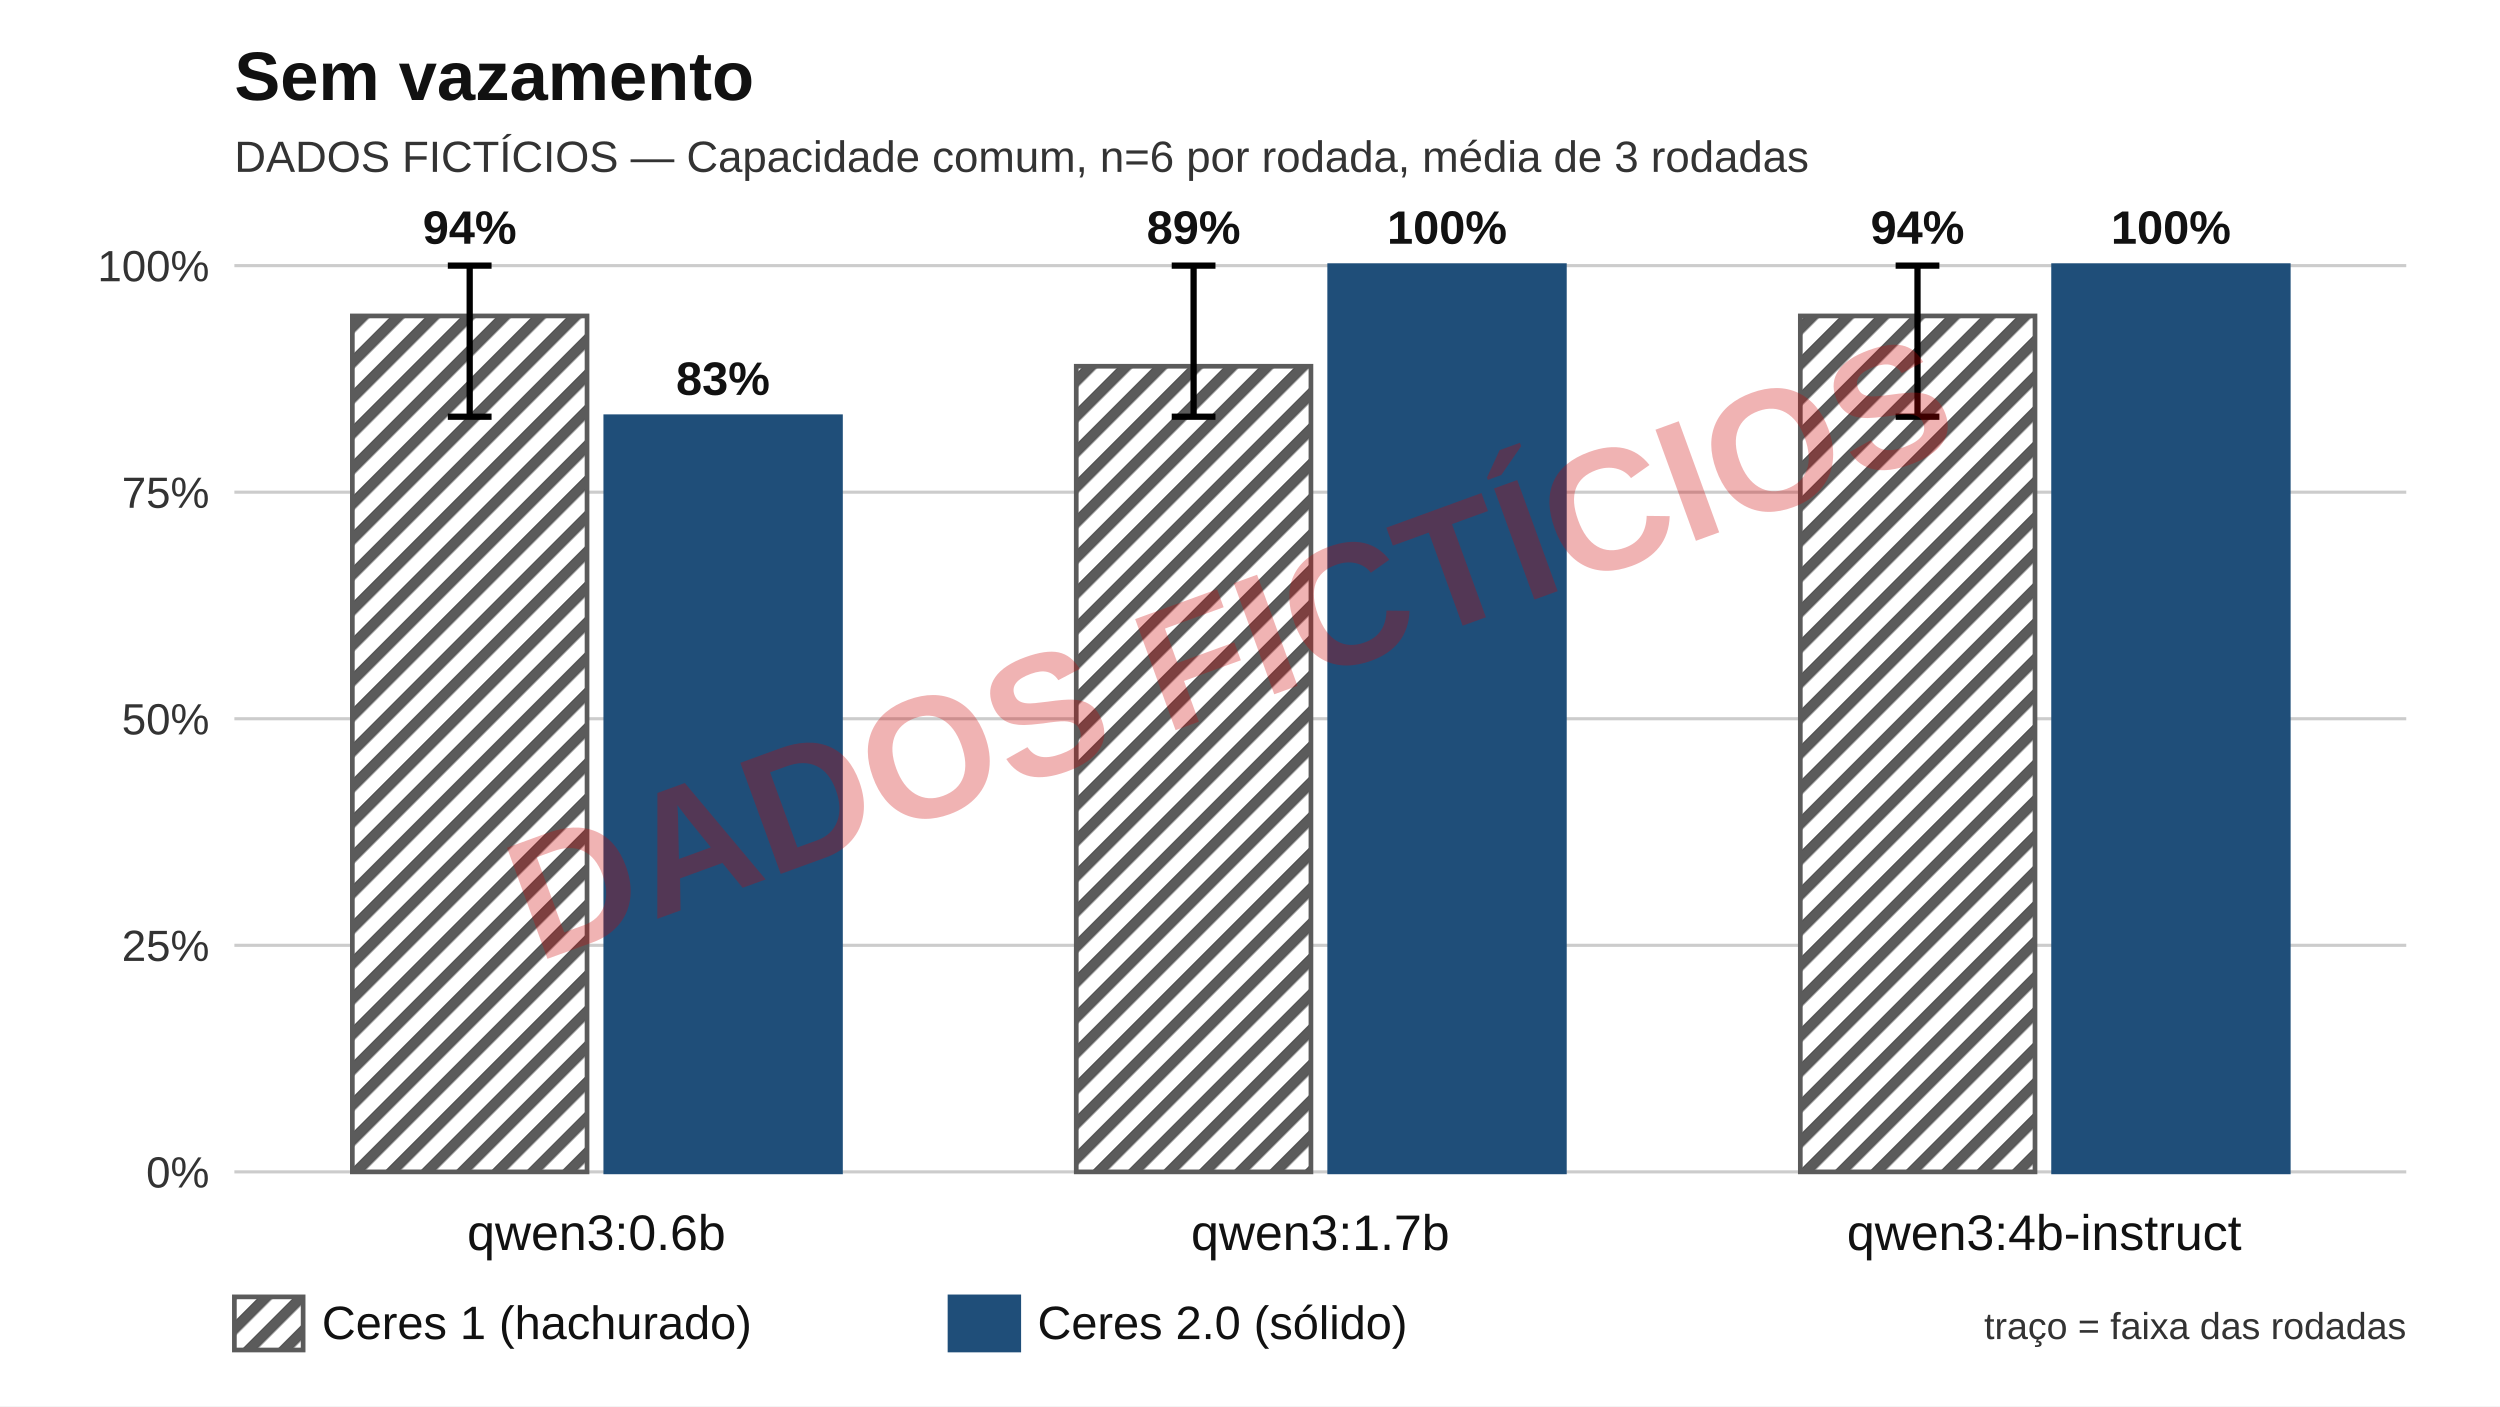
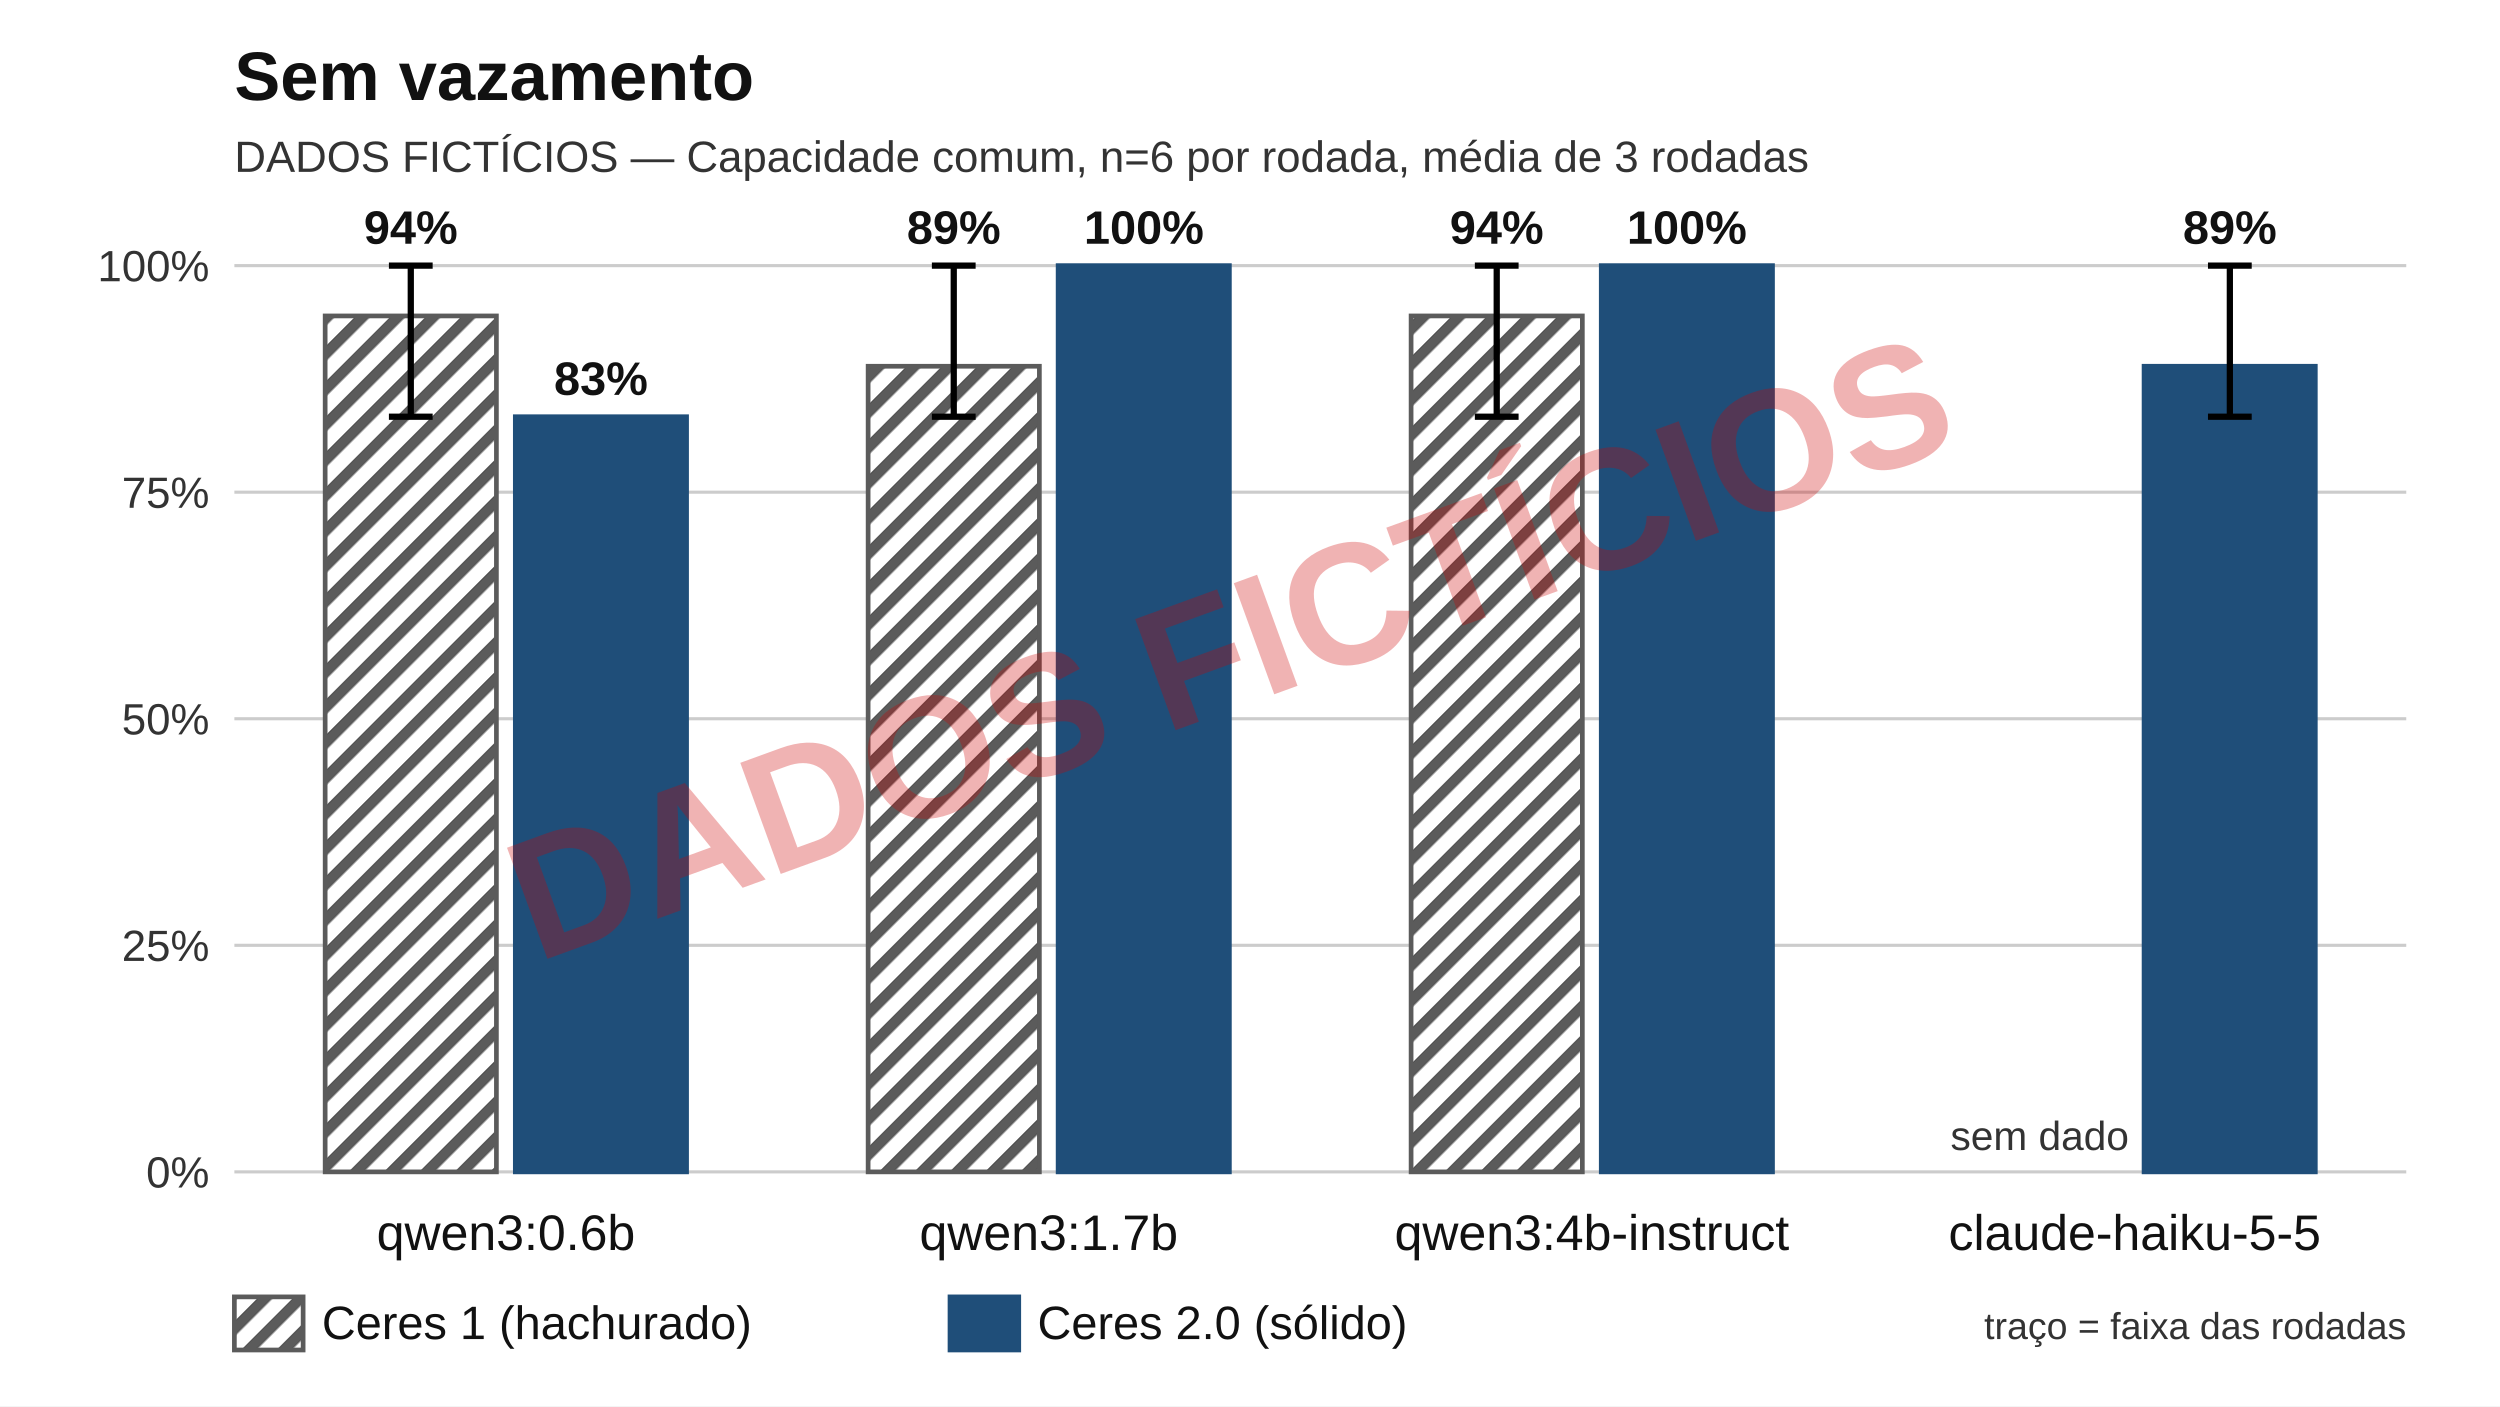
<svg xmlns="http://www.w3.org/2000/svg" viewBox="0 0 1600 900" width="1600" height="900" font-family="Arial, Helvetica, sans-serif" role="img" aria-label="Sem vazamento">
  <defs>
    <pattern id="hachura-diagonal" width="16" height="16" patternUnits="userSpaceOnUse" patternTransform="rotate(45)">
      <rect width="16" height="16" fill="#ffffff" />
      <rect width="7" height="16" fill="#5b5b5b" />
    </pattern>
    <pattern id="hachura-pontos" width="14" height="14" patternUnits="userSpaceOnUse">
      <rect width="14" height="14" fill="#ffffff" />
      <circle cx="7" cy="7" r="4" fill="#7a4b00" />
    </pattern>
  </defs>
  <rect width="1600" height="900" fill="#ffffff" />
  <text x="150" y="64" font-size="44" font-weight="bold" fill="#111111">Sem vazamento</text>
  <text x="150" y="110" font-size="28" fill="#333333">DADOS FICTÍCIOS — Capacidade comum, n=6 por rodada, média de 3 rodadas</text>
  <line x1="150" y1="750.0" x2="1540" y2="750.0" stroke="#cccccc" stroke-width="2" />
  <text x="134" y="760.0" font-size="28" text-anchor="end" fill="#333333">0%</text>
  <line x1="150" y1="605.0" x2="1540" y2="605.0" stroke="#cccccc" stroke-width="2" />
  <text x="134" y="615.0" font-size="28" text-anchor="end" fill="#333333">25%</text>
  <line x1="150" y1="460.0" x2="1540" y2="460.0" stroke="#cccccc" stroke-width="2" />
  <text x="134" y="470.0" font-size="28" text-anchor="end" fill="#333333">50%</text>
  <line x1="150" y1="315.0" x2="1540" y2="315.0" stroke="#cccccc" stroke-width="2" />
  <text x="134" y="325.0" font-size="28" text-anchor="end" fill="#333333">75%</text>
  <line x1="150" y1="170.0" x2="1540" y2="170.0" stroke="#cccccc" stroke-width="2" />
  <text x="134" y="180.0" font-size="28" text-anchor="end" fill="#333333">100%</text>
-   <text x="381.7" y="800" font-size="32" text-anchor="middle" fill="#111111">qwen3:0.6b</text>
-   <rect x="225.5" y="202.2" width="150.2" height="547.8" fill="url(#hachura-diagonal)" stroke="#5b5b5b" stroke-width="3" />
-   <line x1="300.6" y1="266.7" x2="300.6" y2="170.0" stroke="#000000" stroke-width="4" />
-   <line x1="286.6" y1="266.7" x2="314.6" y2="266.7" stroke="#000000" stroke-width="4" />
-   <line x1="286.6" y1="170.0" x2="314.6" y2="170.0" stroke="#000000" stroke-width="4" />
-   <text x="300.6" y="156.0" font-size="30" font-weight="bold" text-anchor="middle" fill="#111111">94%</text>
-   <rect x="387.7" y="266.7" width="150.2" height="483.3" fill="#1f4e79" stroke="#1f4e79" stroke-width="3" />
-   <text x="462.7" y="252.7" font-size="30" font-weight="bold" text-anchor="middle" fill="#111111">83%</text>
-   <text x="845.0" y="800" font-size="32" text-anchor="middle" fill="#111111">qwen3:1.7b</text>
-   <rect x="688.8" y="234.4" width="150.2" height="515.6" fill="url(#hachura-diagonal)" stroke="#5b5b5b" stroke-width="3" />
-   <line x1="763.9" y1="266.7" x2="763.9" y2="170.0" stroke="#000000" stroke-width="4" />
-   <line x1="749.9" y1="266.7" x2="777.9" y2="266.7" stroke="#000000" stroke-width="4" />
-   <line x1="749.9" y1="170.0" x2="777.9" y2="170.0" stroke="#000000" stroke-width="4" />
-   <text x="763.9" y="156.0" font-size="30" font-weight="bold" text-anchor="middle" fill="#111111">89%</text>
-   <rect x="851.0" y="170.0" width="150.2" height="580.0" fill="#1f4e79" stroke="#1f4e79" stroke-width="3" />
-   <text x="926.1" y="156.0" font-size="30" font-weight="bold" text-anchor="middle" fill="#111111">100%</text>
-   <text x="1308.3" y="800" font-size="32" text-anchor="middle" fill="#111111">qwen3:4b-instruct</text>
-   <rect x="1152.2" y="202.2" width="150.2" height="547.8" fill="url(#hachura-diagonal)" stroke="#5b5b5b" stroke-width="3" />
-   <line x1="1227.2" y1="266.7" x2="1227.2" y2="170.0" stroke="#000000" stroke-width="4" />
-   <line x1="1213.2" y1="266.7" x2="1241.2" y2="266.7" stroke="#000000" stroke-width="4" />
-   <line x1="1213.2" y1="170.0" x2="1241.2" y2="170.0" stroke="#000000" stroke-width="4" />
-   <text x="1227.2" y="156.0" font-size="30" font-weight="bold" text-anchor="middle" fill="#111111">94%</text>
-   <rect x="1314.3" y="170.0" width="150.2" height="580.0" fill="#1f4e79" stroke="#1f4e79" stroke-width="3" />
-   <text x="1389.4" y="156.0" font-size="30" font-weight="bold" text-anchor="middle" fill="#111111">100%</text>
+   <text x="323.8" y="800" font-size="32" text-anchor="middle" fill="#111111">qwen3:0.6b</text>
+   <rect x="208.1" y="202.2" width="109.6" height="547.8" fill="url(#hachura-diagonal)" stroke="#5b5b5b" stroke-width="3" />
+   <line x1="262.9" y1="266.7" x2="262.9" y2="170.0" stroke="#000000" stroke-width="4" />
+   <line x1="248.9" y1="266.7" x2="276.9" y2="266.7" stroke="#000000" stroke-width="4" />
+   <line x1="248.9" y1="170.0" x2="276.9" y2="170.0" stroke="#000000" stroke-width="4" />
+   <text x="262.9" y="156.0" font-size="30" font-weight="bold" text-anchor="middle" fill="#111111">94%</text>
+   <rect x="329.8" y="266.7" width="109.6" height="483.3" fill="#1f4e79" stroke="#1f4e79" stroke-width="3" />
+   <text x="384.6" y="252.7" font-size="30" font-weight="bold" text-anchor="middle" fill="#111111">83%</text>
+   <text x="671.2" y="800" font-size="32" text-anchor="middle" fill="#111111">qwen3:1.7b</text>
+   <rect x="555.6" y="234.4" width="109.6" height="515.6" fill="url(#hachura-diagonal)" stroke="#5b5b5b" stroke-width="3" />
+   <line x1="610.4" y1="266.7" x2="610.4" y2="170.0" stroke="#000000" stroke-width="4" />
+   <line x1="596.4" y1="266.7" x2="624.4" y2="266.7" stroke="#000000" stroke-width="4" />
+   <line x1="596.4" y1="170.0" x2="624.4" y2="170.0" stroke="#000000" stroke-width="4" />
+   <text x="610.4" y="156.0" font-size="30" font-weight="bold" text-anchor="middle" fill="#111111">89%</text>
+   <rect x="677.2" y="170.0" width="109.6" height="580.0" fill="#1f4e79" stroke="#1f4e79" stroke-width="3" />
+   <text x="732.1" y="156.0" font-size="30" font-weight="bold" text-anchor="middle" fill="#111111">100%</text>
+   <text x="1018.8" y="800" font-size="32" text-anchor="middle" fill="#111111">qwen3:4b-instruct</text>
+   <rect x="903.1" y="202.2" width="109.6" height="547.8" fill="url(#hachura-diagonal)" stroke="#5b5b5b" stroke-width="3" />
+   <line x1="957.9" y1="266.7" x2="957.9" y2="170.0" stroke="#000000" stroke-width="4" />
+   <line x1="943.9" y1="266.7" x2="971.9" y2="266.7" stroke="#000000" stroke-width="4" />
+   <line x1="943.9" y1="170.0" x2="971.9" y2="170.0" stroke="#000000" stroke-width="4" />
+   <text x="957.9" y="156.0" font-size="30" font-weight="bold" text-anchor="middle" fill="#111111">94%</text>
+   <rect x="1024.8" y="170.0" width="109.6" height="580.0" fill="#1f4e79" stroke="#1f4e79" stroke-width="3" />
+   <text x="1079.6" y="156.0" font-size="30" font-weight="bold" text-anchor="middle" fill="#111111">100%</text>
+   <text x="1366.2" y="800" font-size="32" text-anchor="middle" fill="#111111">claude-haiku-5-5</text>
+   <text x="1305.4" y="736.0" font-size="26" text-anchor="middle" fill="#333333">sem dado</text>
+   <rect x="1372.2" y="234.4" width="109.6" height="515.6" fill="#1f4e79" stroke="#1f4e79" stroke-width="3" />
+   <line x1="1427.1" y1="266.7" x2="1427.1" y2="170.0" stroke="#000000" stroke-width="4" />
+   <line x1="1413.1" y1="266.7" x2="1441.1" y2="266.7" stroke="#000000" stroke-width="4" />
+   <line x1="1413.1" y1="170.0" x2="1441.1" y2="170.0" stroke="#000000" stroke-width="4" />
+   <text x="1427.1" y="156.0" font-size="30" font-weight="bold" text-anchor="middle" fill="#111111">89%</text>
  <rect x="150" y="830" width="44" height="34" fill="url(#hachura-diagonal)" stroke="#5b5b5b" stroke-width="3" />
  <text x="206" y="857" font-size="30" fill="#111111">Ceres 1 (hachurado)</text>
  <rect x="608" y="830" width="44" height="34" fill="#1f4e79" stroke="#1f4e79" stroke-width="3" />
  <text x="664" y="857" font-size="30" fill="#111111">Ceres 2.0 (sólido)</text>
  <text x="1540" y="857" font-size="24" text-anchor="end" fill="#333333">traço = faixa das rodadas</text>
  <text x="800.0" y="450.0" font-size="110" font-weight="bold" fill="#cc0000" fill-opacity="0.30" text-anchor="middle" transform="rotate(-20 800.0 450.0)">DADOS FICTÍCIOS</text>
</svg>
